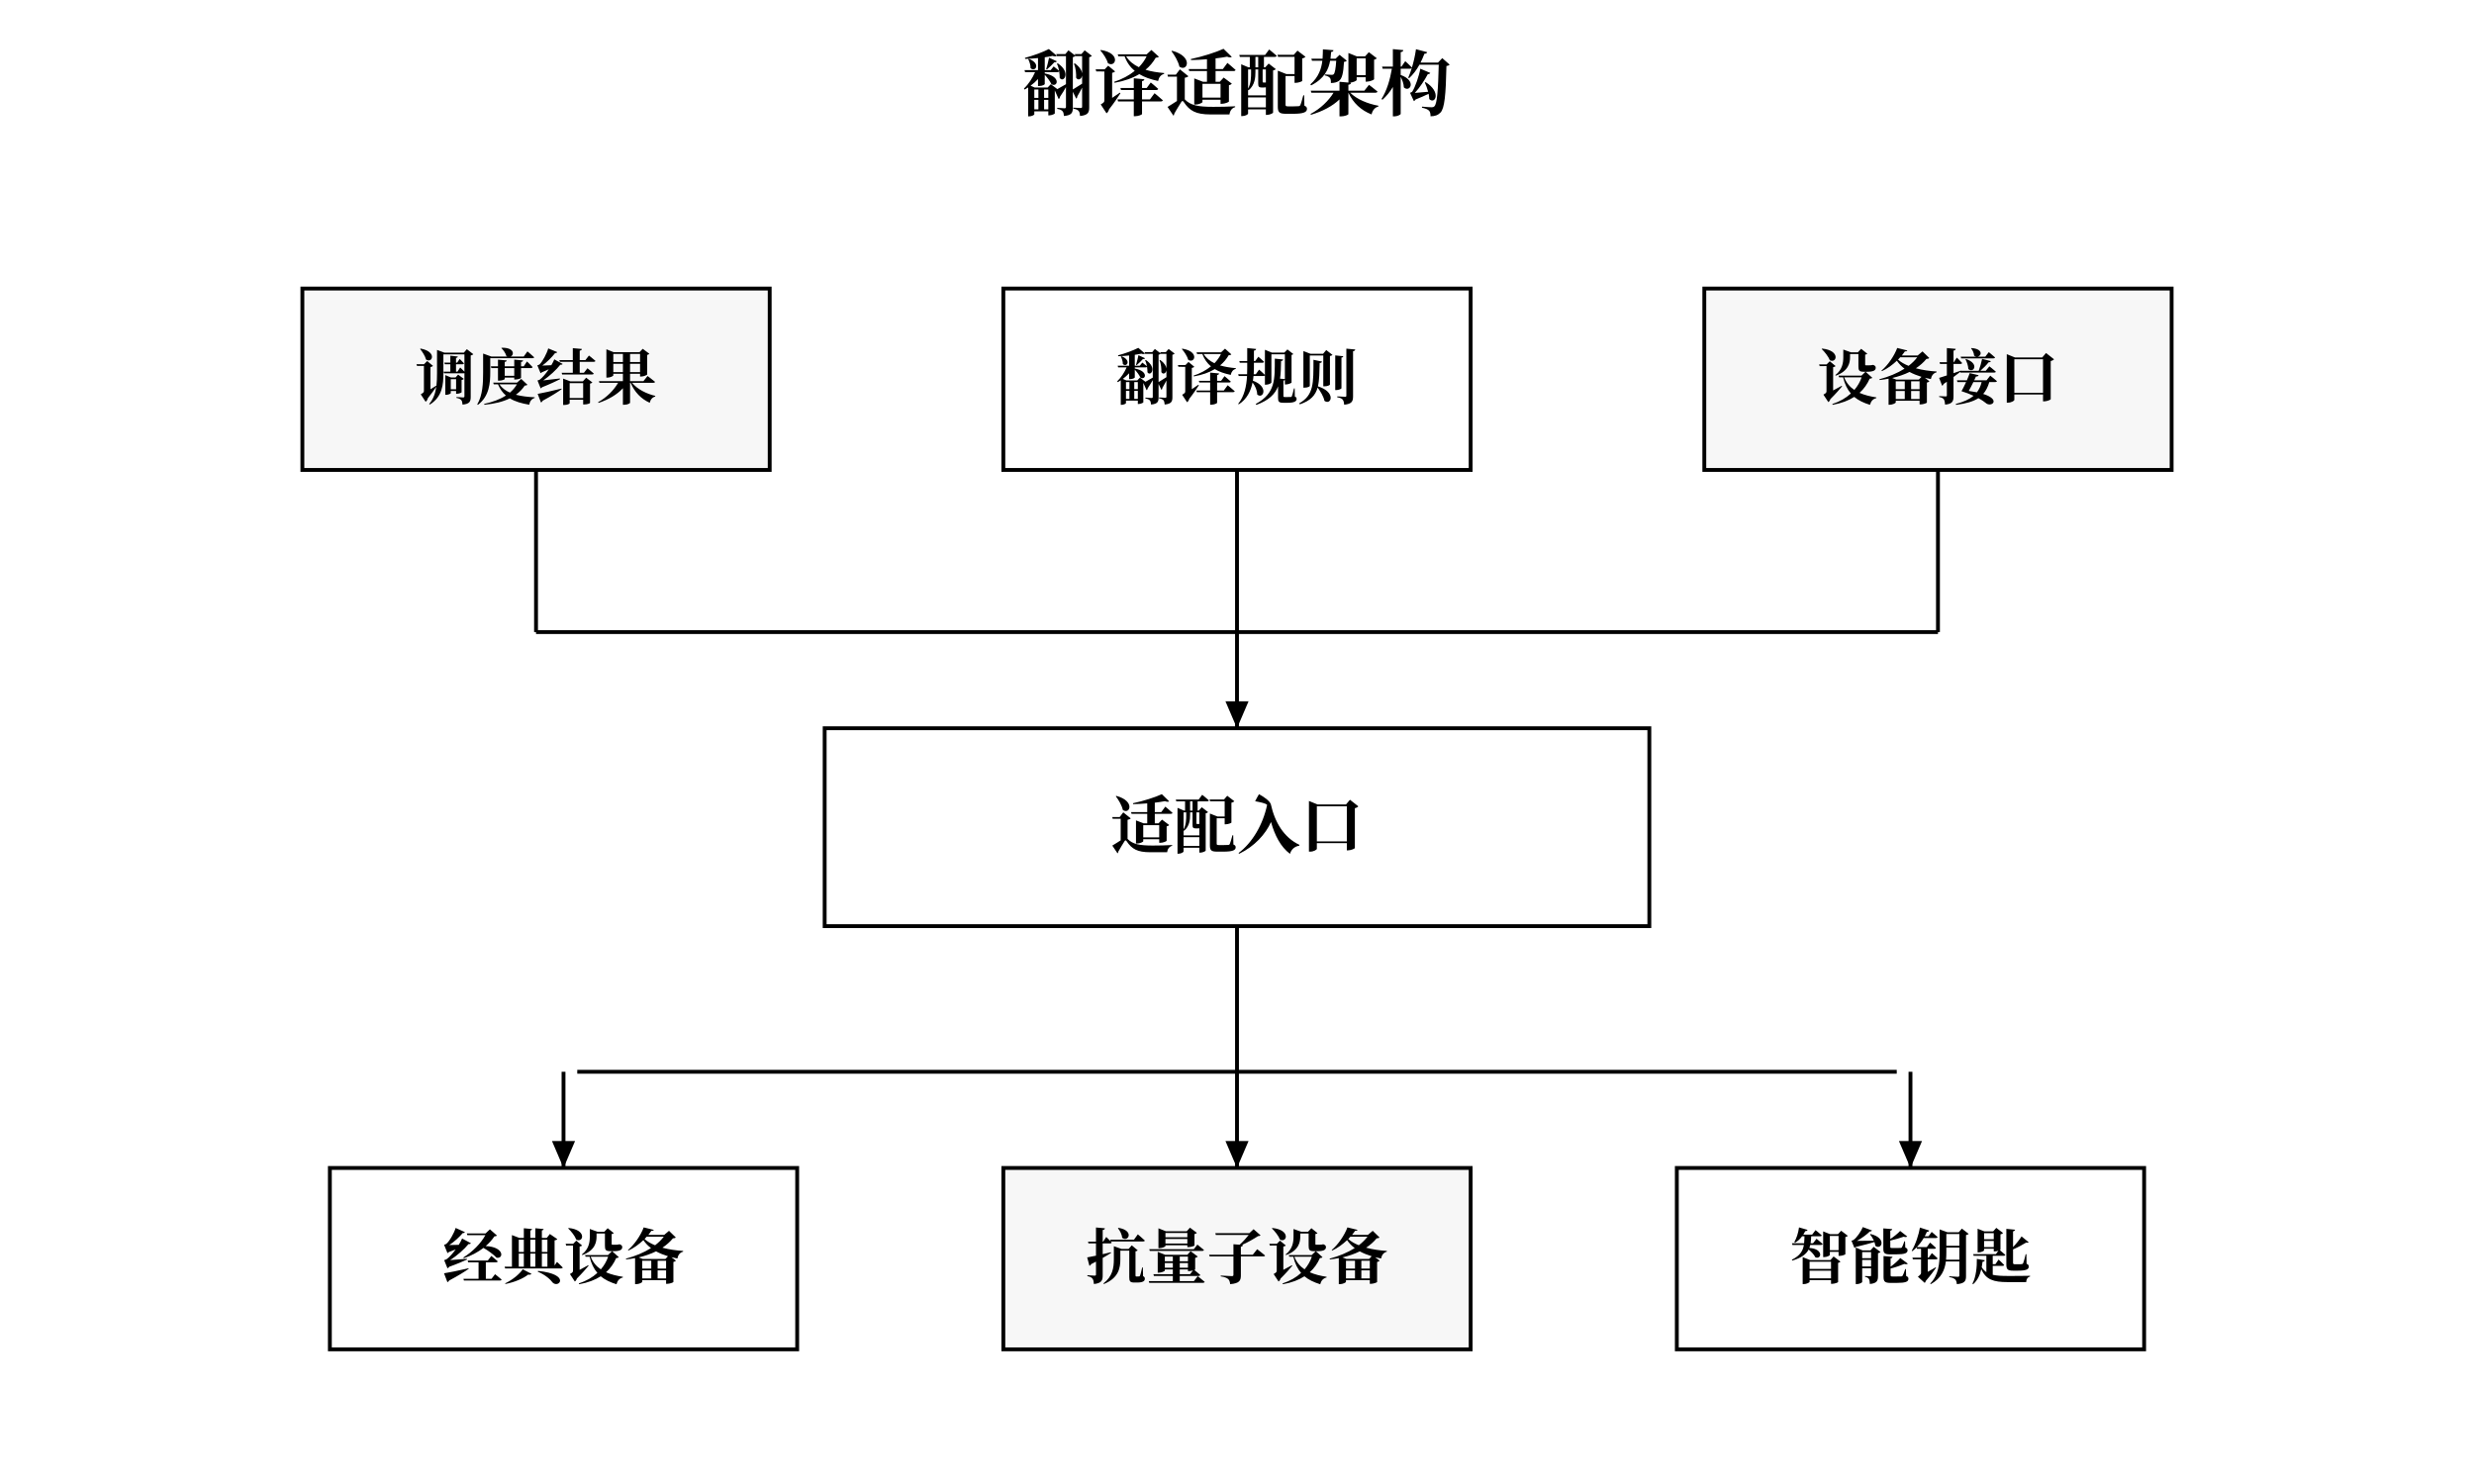
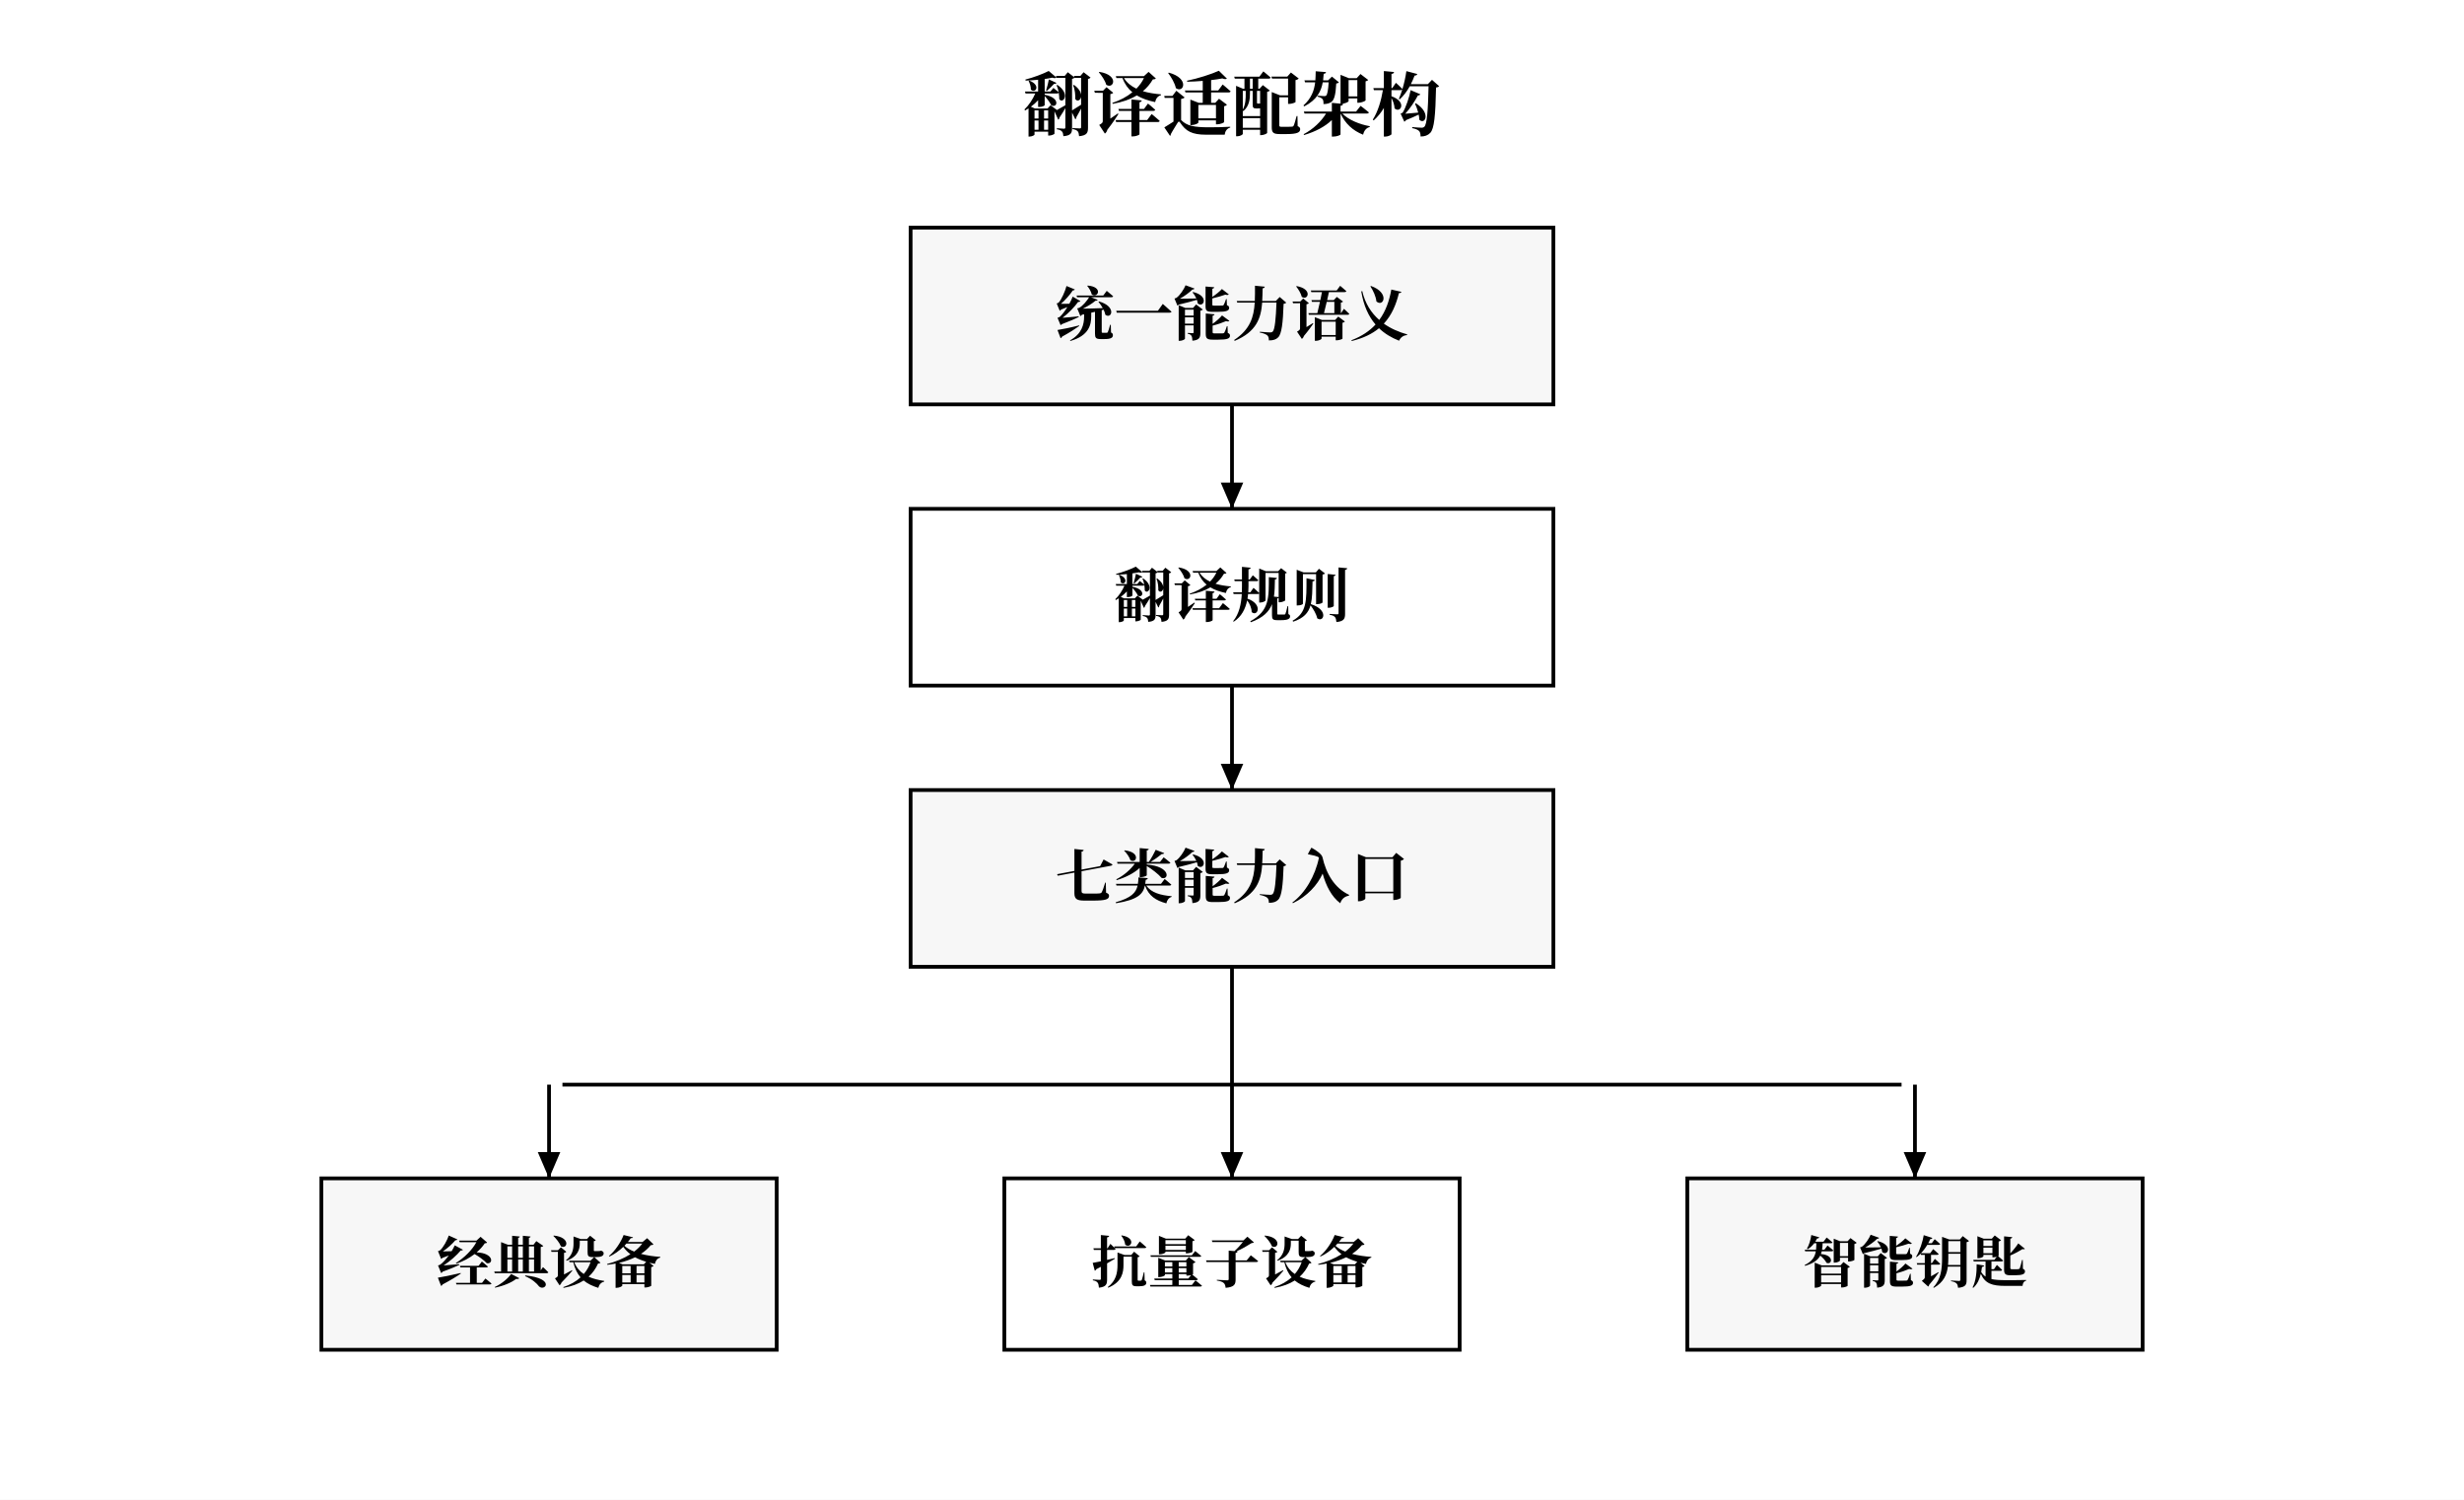
- <svg xmlns="http://www.w3.org/2000/svg" width="900" height="540" viewBox="0 0 900 540">
+ <svg xmlns="http://www.w3.org/2000/svg" width="920" height="560" viewBox="0 0 920 560">
  <defs>
    <marker id="arrow" markerWidth="8" markerHeight="8" refX="7" refY="3" orient="auto" markerUnits="strokeWidth">
      <path d="M0,0 L0,6 L7,3 z" fill="#000000" />
    </marker>
  </defs>
-   <rect x="0" y="0" width="900" height="540" fill="#ffffff" />
-   <text x="450.0" y="40" font-family="SimSun, Songti SC, Noto Serif CJK SC, Microsoft YaHei, Arial, sans-serif" font-size="26" font-weight="bold" text-anchor="middle" fill="#000000">翻译适配架构</text>
-   <rect x="110" y="105" width="170" height="66" fill="#f7f7f7" stroke="#000000" stroke-width="1.4" />
-   <text x="195.0" y="138.0" font-family="SimSun, Songti SC, Noto Serif CJK SC, Microsoft YaHei, Arial, sans-serif" font-size="22" font-weight="bold" text-anchor="middle" dominant-baseline="middle" fill="#000000">调度结果</text>
-   <line x1="195.0" y1="171" x2="195.0" y2="230" stroke="#000000" stroke-width="1.4" />
-   <rect x="365" y="105" width="170" height="66" fill="#ffffff" stroke="#000000" stroke-width="1.4" />
-   <text x="450.0" y="138.0" font-family="SimSun, Songti SC, Noto Serif CJK SC, Microsoft YaHei, Arial, sans-serif" font-size="22" font-weight="bold" text-anchor="middle" dominant-baseline="middle" fill="#000000">翻译规则</text>
-   <line x1="450.0" y1="171" x2="450.0" y2="230" stroke="#000000" stroke-width="1.4" />
-   <rect x="620" y="105" width="170" height="66" fill="#f7f7f7" stroke="#000000" stroke-width="1.4" />
-   <text x="705.0" y="138.0" font-family="SimSun, Songti SC, Noto Serif CJK SC, Microsoft YaHei, Arial, sans-serif" font-size="22" font-weight="bold" text-anchor="middle" dominant-baseline="middle" fill="#000000">设备接口</text>
-   <line x1="705.0" y1="171" x2="705.0" y2="230" stroke="#000000" stroke-width="1.4" />
-   <line x1="195.0" y1="230" x2="705.0" y2="230" stroke="#000000" stroke-width="1.4" />
-   <line x1="450" y1="230" x2="450" y2="265" stroke="#000000" stroke-width="1.4" marker-end="url(#arrow)" />
-   <rect x="300" y="265" width="300" height="72" fill="#ffffff" stroke="#000000" stroke-width="1.4" />
-   <text x="450.0" y="301.0" font-family="SimSun, Songti SC, Noto Serif CJK SC, Microsoft YaHei, Arial, sans-serif" font-size="23" font-weight="bold" text-anchor="middle" dominant-baseline="middle" fill="#000000">适配入口</text>
-   <line x1="450" y1="337" x2="450" y2="390" stroke="#000000" stroke-width="1.4" />
-   <line x1="210" y1="390" x2="690" y2="390" stroke="#000000" stroke-width="1.4" />
-   <line x1="205.0" y1="390" x2="205.0" y2="425" stroke="#000000" stroke-width="1.4" marker-end="url(#arrow)" />
-   <rect x="120" y="425" width="170" height="66" fill="#ffffff" stroke="#000000" stroke-width="1.4" />
-   <text x="205.0" y="458.0" font-family="SimSun, Songti SC, Noto Serif CJK SC, Microsoft YaHei, Arial, sans-serif" font-size="22" font-weight="bold" text-anchor="middle" dominant-baseline="middle" fill="#000000">经典设备</text>
-   <line x1="450.0" y1="390" x2="450.0" y2="425" stroke="#000000" stroke-width="1.4" marker-end="url(#arrow)" />
-   <rect x="365" y="425" width="170" height="66" fill="#f7f7f7" stroke="#000000" stroke-width="1.4" />
-   <text x="450.0" y="458.0" font-family="SimSun, Songti SC, Noto Serif CJK SC, Microsoft YaHei, Arial, sans-serif" font-size="22" font-weight="bold" text-anchor="middle" dominant-baseline="middle" fill="#000000">抗量子设备</text>
-   <line x1="695.0" y1="390" x2="695.0" y2="425" stroke="#000000" stroke-width="1.4" marker-end="url(#arrow)" />
-   <rect x="610" y="425" width="170" height="66" fill="#ffffff" stroke="#000000" stroke-width="1.4" />
-   <text x="695.0" y="458.0" font-family="SimSun, Songti SC, Noto Serif CJK SC, Microsoft YaHei, Arial, sans-serif" font-size="22" font-weight="bold" text-anchor="middle" dominant-baseline="middle" fill="#000000">智能钥匙</text>
+   <rect x="0" y="0" width="920" height="560" fill="#ffffff" />
+   <text x="460.0" y="40" font-family="SimSun, Songti SC, Noto Serif CJK SC, Microsoft YaHei, Arial, sans-serif" font-size="26" font-weight="bold" text-anchor="middle" dominant-baseline="middle" fill="#000000">翻译适配架构</text>
+   <rect x="340" y="85" width="240" height="66" fill="#f7f7f7" stroke="#000000" stroke-width="1.4" />
+   <text x="460.0" y="118.0" font-family="SimSun, Songti SC, Noto Serif CJK SC, Microsoft YaHei, Arial, sans-serif" font-size="22" font-weight="bold" text-anchor="middle" dominant-baseline="middle" fill="#000000">统一能力语义</text>
+   <line x1="460" y1="151" x2="460" y2="190" stroke="#000000" stroke-width="1.4" marker-end="url(#arrow)" />
+   <rect x="340" y="190" width="240" height="66" fill="#ffffff" stroke="#000000" stroke-width="1.4" />
+   <text x="460.0" y="223.0" font-family="SimSun, Songti SC, Noto Serif CJK SC, Microsoft YaHei, Arial, sans-serif" font-size="22" font-weight="bold" text-anchor="middle" dominant-baseline="middle" fill="#000000">翻译规则</text>
+   <line x1="460" y1="256" x2="460" y2="295" stroke="#000000" stroke-width="1.4" marker-end="url(#arrow)" />
+   <rect x="340" y="295" width="240" height="66" fill="#f7f7f7" stroke="#000000" stroke-width="1.4" />
+   <text x="460.0" y="328.0" font-family="SimSun, Songti SC, Noto Serif CJK SC, Microsoft YaHei, Arial, sans-serif" font-size="22" font-weight="bold" text-anchor="middle" dominant-baseline="middle" fill="#000000">七类能力入口</text>
+   <line x1="460" y1="361" x2="460" y2="405" stroke="#000000" stroke-width="1.4" />
+   <line x1="210" y1="405" x2="710" y2="405" stroke="#000000" stroke-width="1.4" />
+   <line x1="205" y1="405" x2="205" y2="440" stroke="#000000" stroke-width="1.4" marker-end="url(#arrow)" />
+   <rect x="120" y="440" width="170" height="64" fill="#f7f7f7" stroke="#000000" stroke-width="1.4" />
+   <text x="205.0" y="472.0" font-family="SimSun, Songti SC, Noto Serif CJK SC, Microsoft YaHei, Arial, sans-serif" font-size="21" font-weight="bold" text-anchor="middle" dominant-baseline="middle" fill="#000000">经典设备</text>
+   <line x1="460" y1="405" x2="460" y2="440" stroke="#000000" stroke-width="1.4" marker-end="url(#arrow)" />
+   <rect x="375" y="440" width="170" height="64" fill="#ffffff" stroke="#000000" stroke-width="1.4" />
+   <text x="460.0" y="472.0" font-family="SimSun, Songti SC, Noto Serif CJK SC, Microsoft YaHei, Arial, sans-serif" font-size="21" font-weight="bold" text-anchor="middle" dominant-baseline="middle" fill="#000000">抗量子设备</text>
+   <line x1="715" y1="405" x2="715" y2="440" stroke="#000000" stroke-width="1.4" marker-end="url(#arrow)" />
+   <rect x="630" y="440" width="170" height="64" fill="#f7f7f7" stroke="#000000" stroke-width="1.4" />
+   <text x="715.0" y="472.0" font-family="SimSun, Songti SC, Noto Serif CJK SC, Microsoft YaHei, Arial, sans-serif" font-size="21" font-weight="bold" text-anchor="middle" dominant-baseline="middle" fill="#000000">智能钥匙</text>
</svg>
